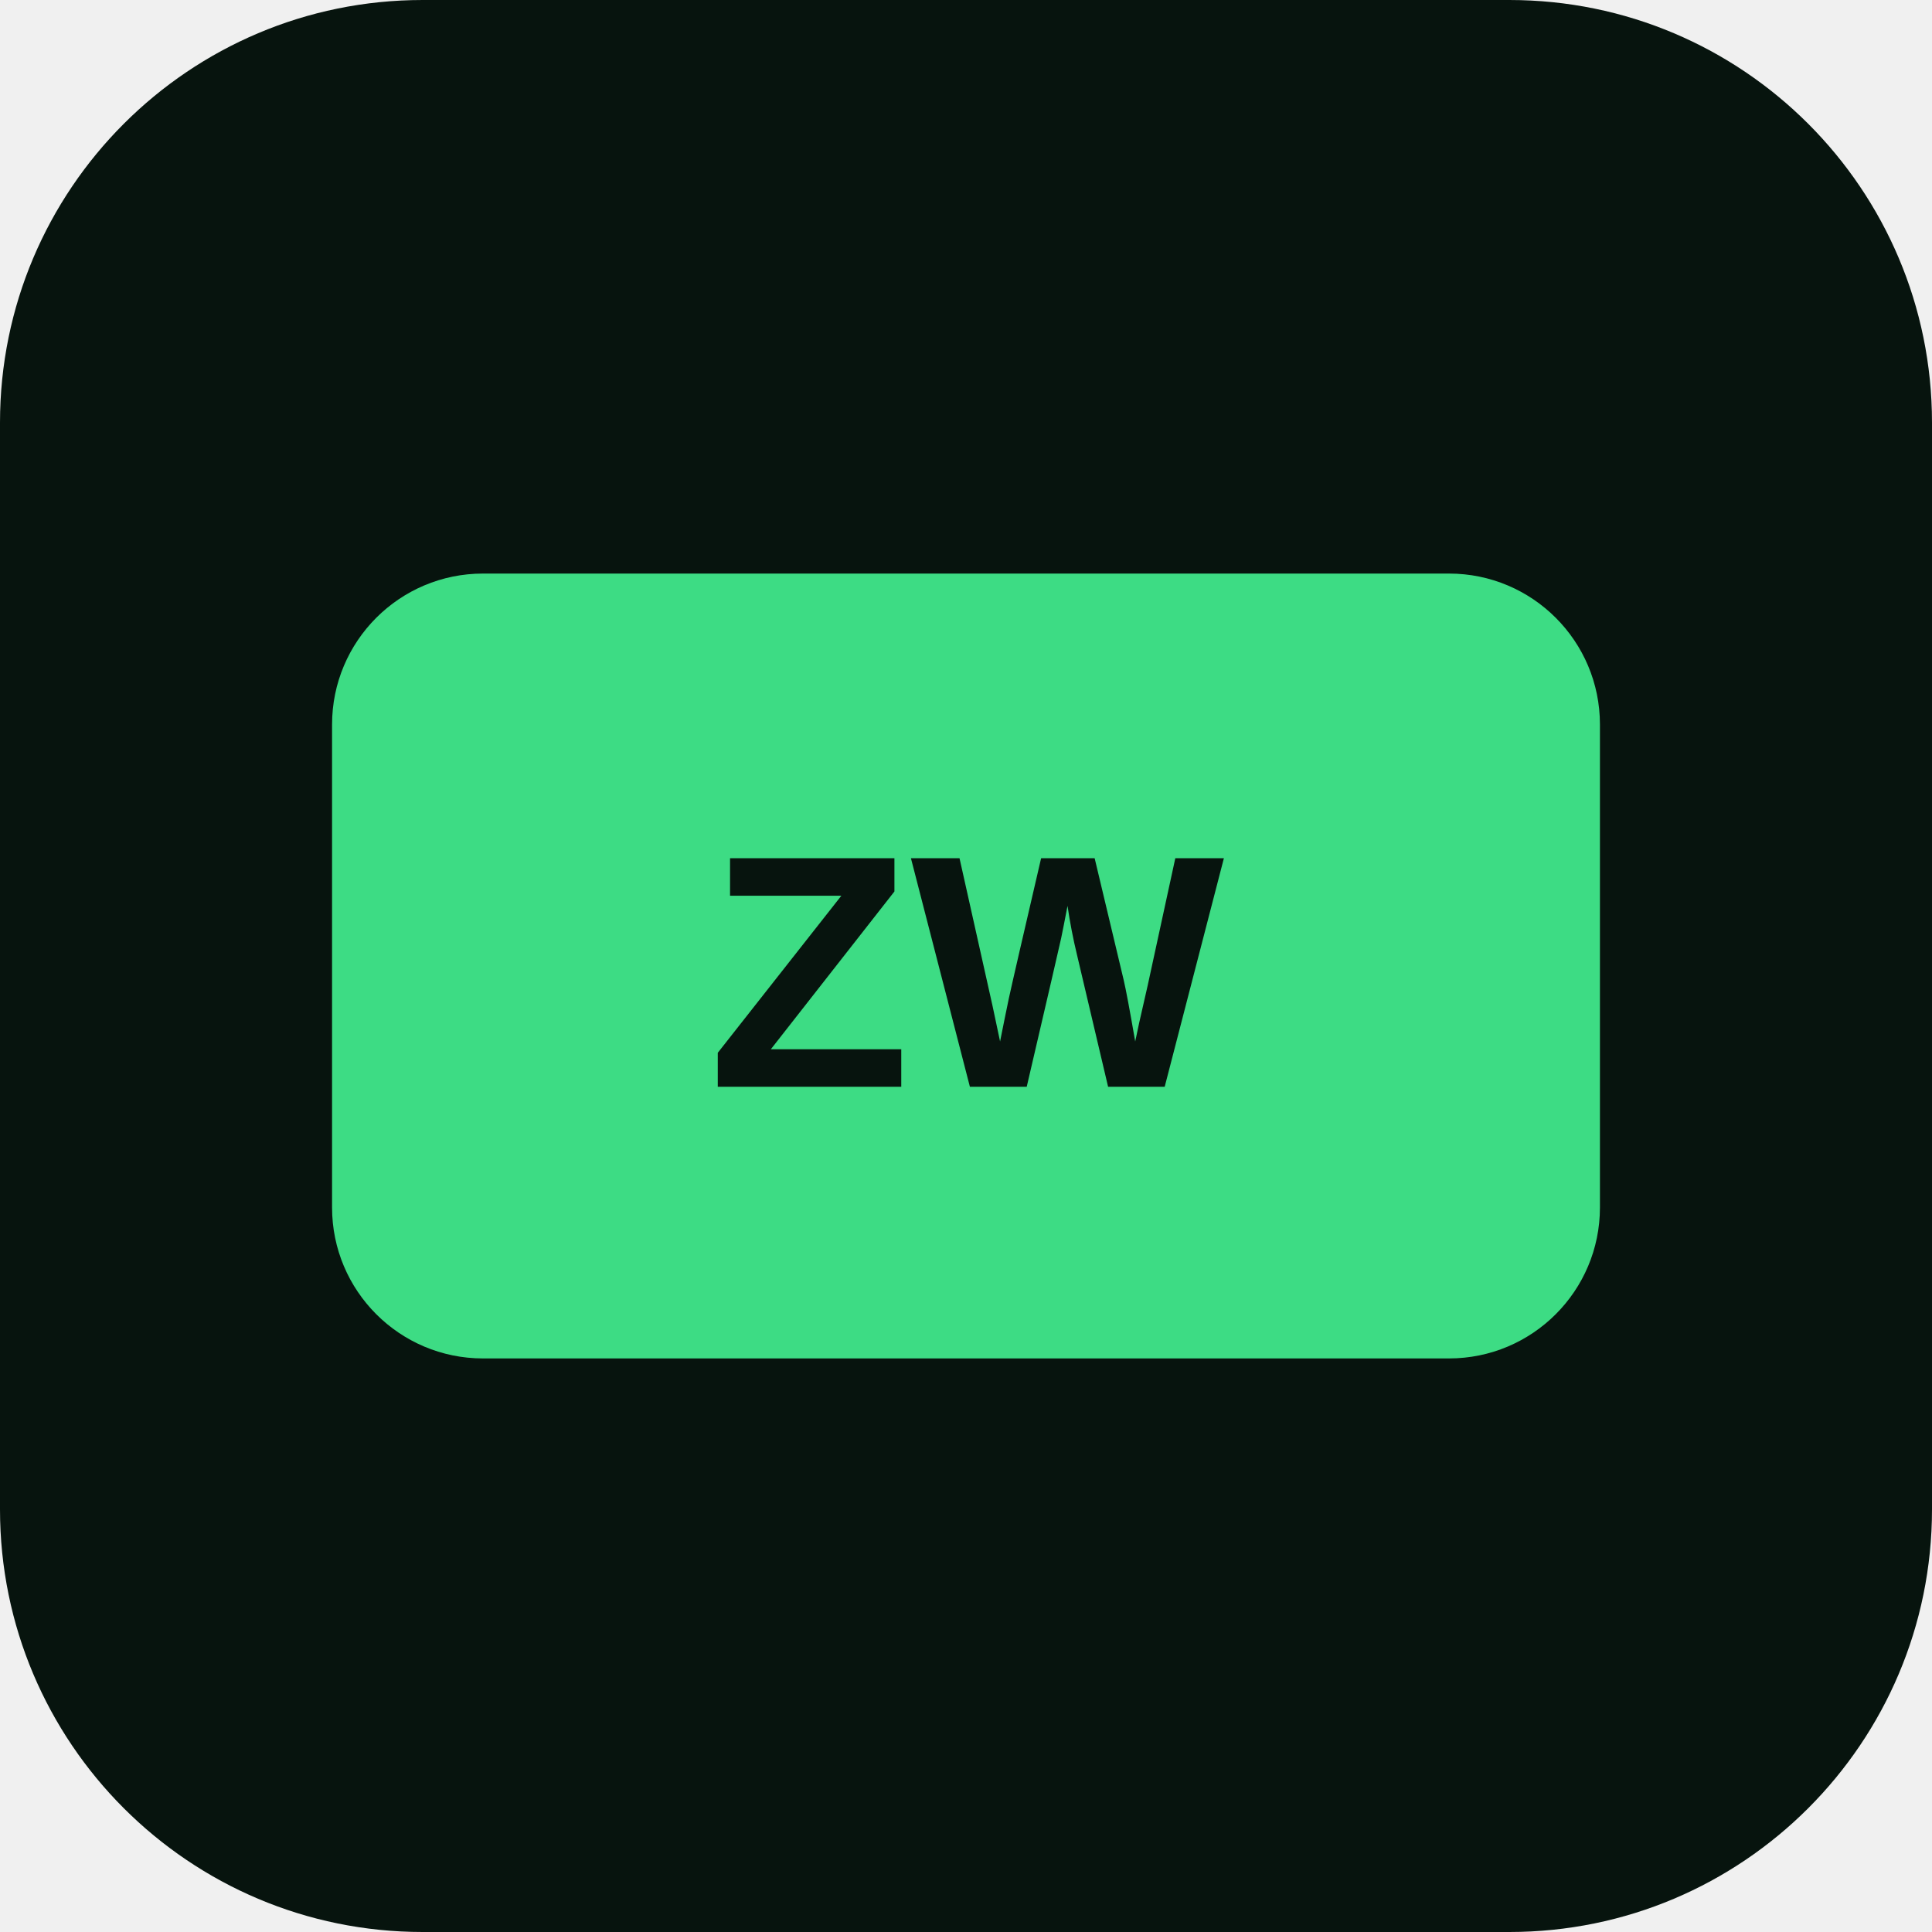
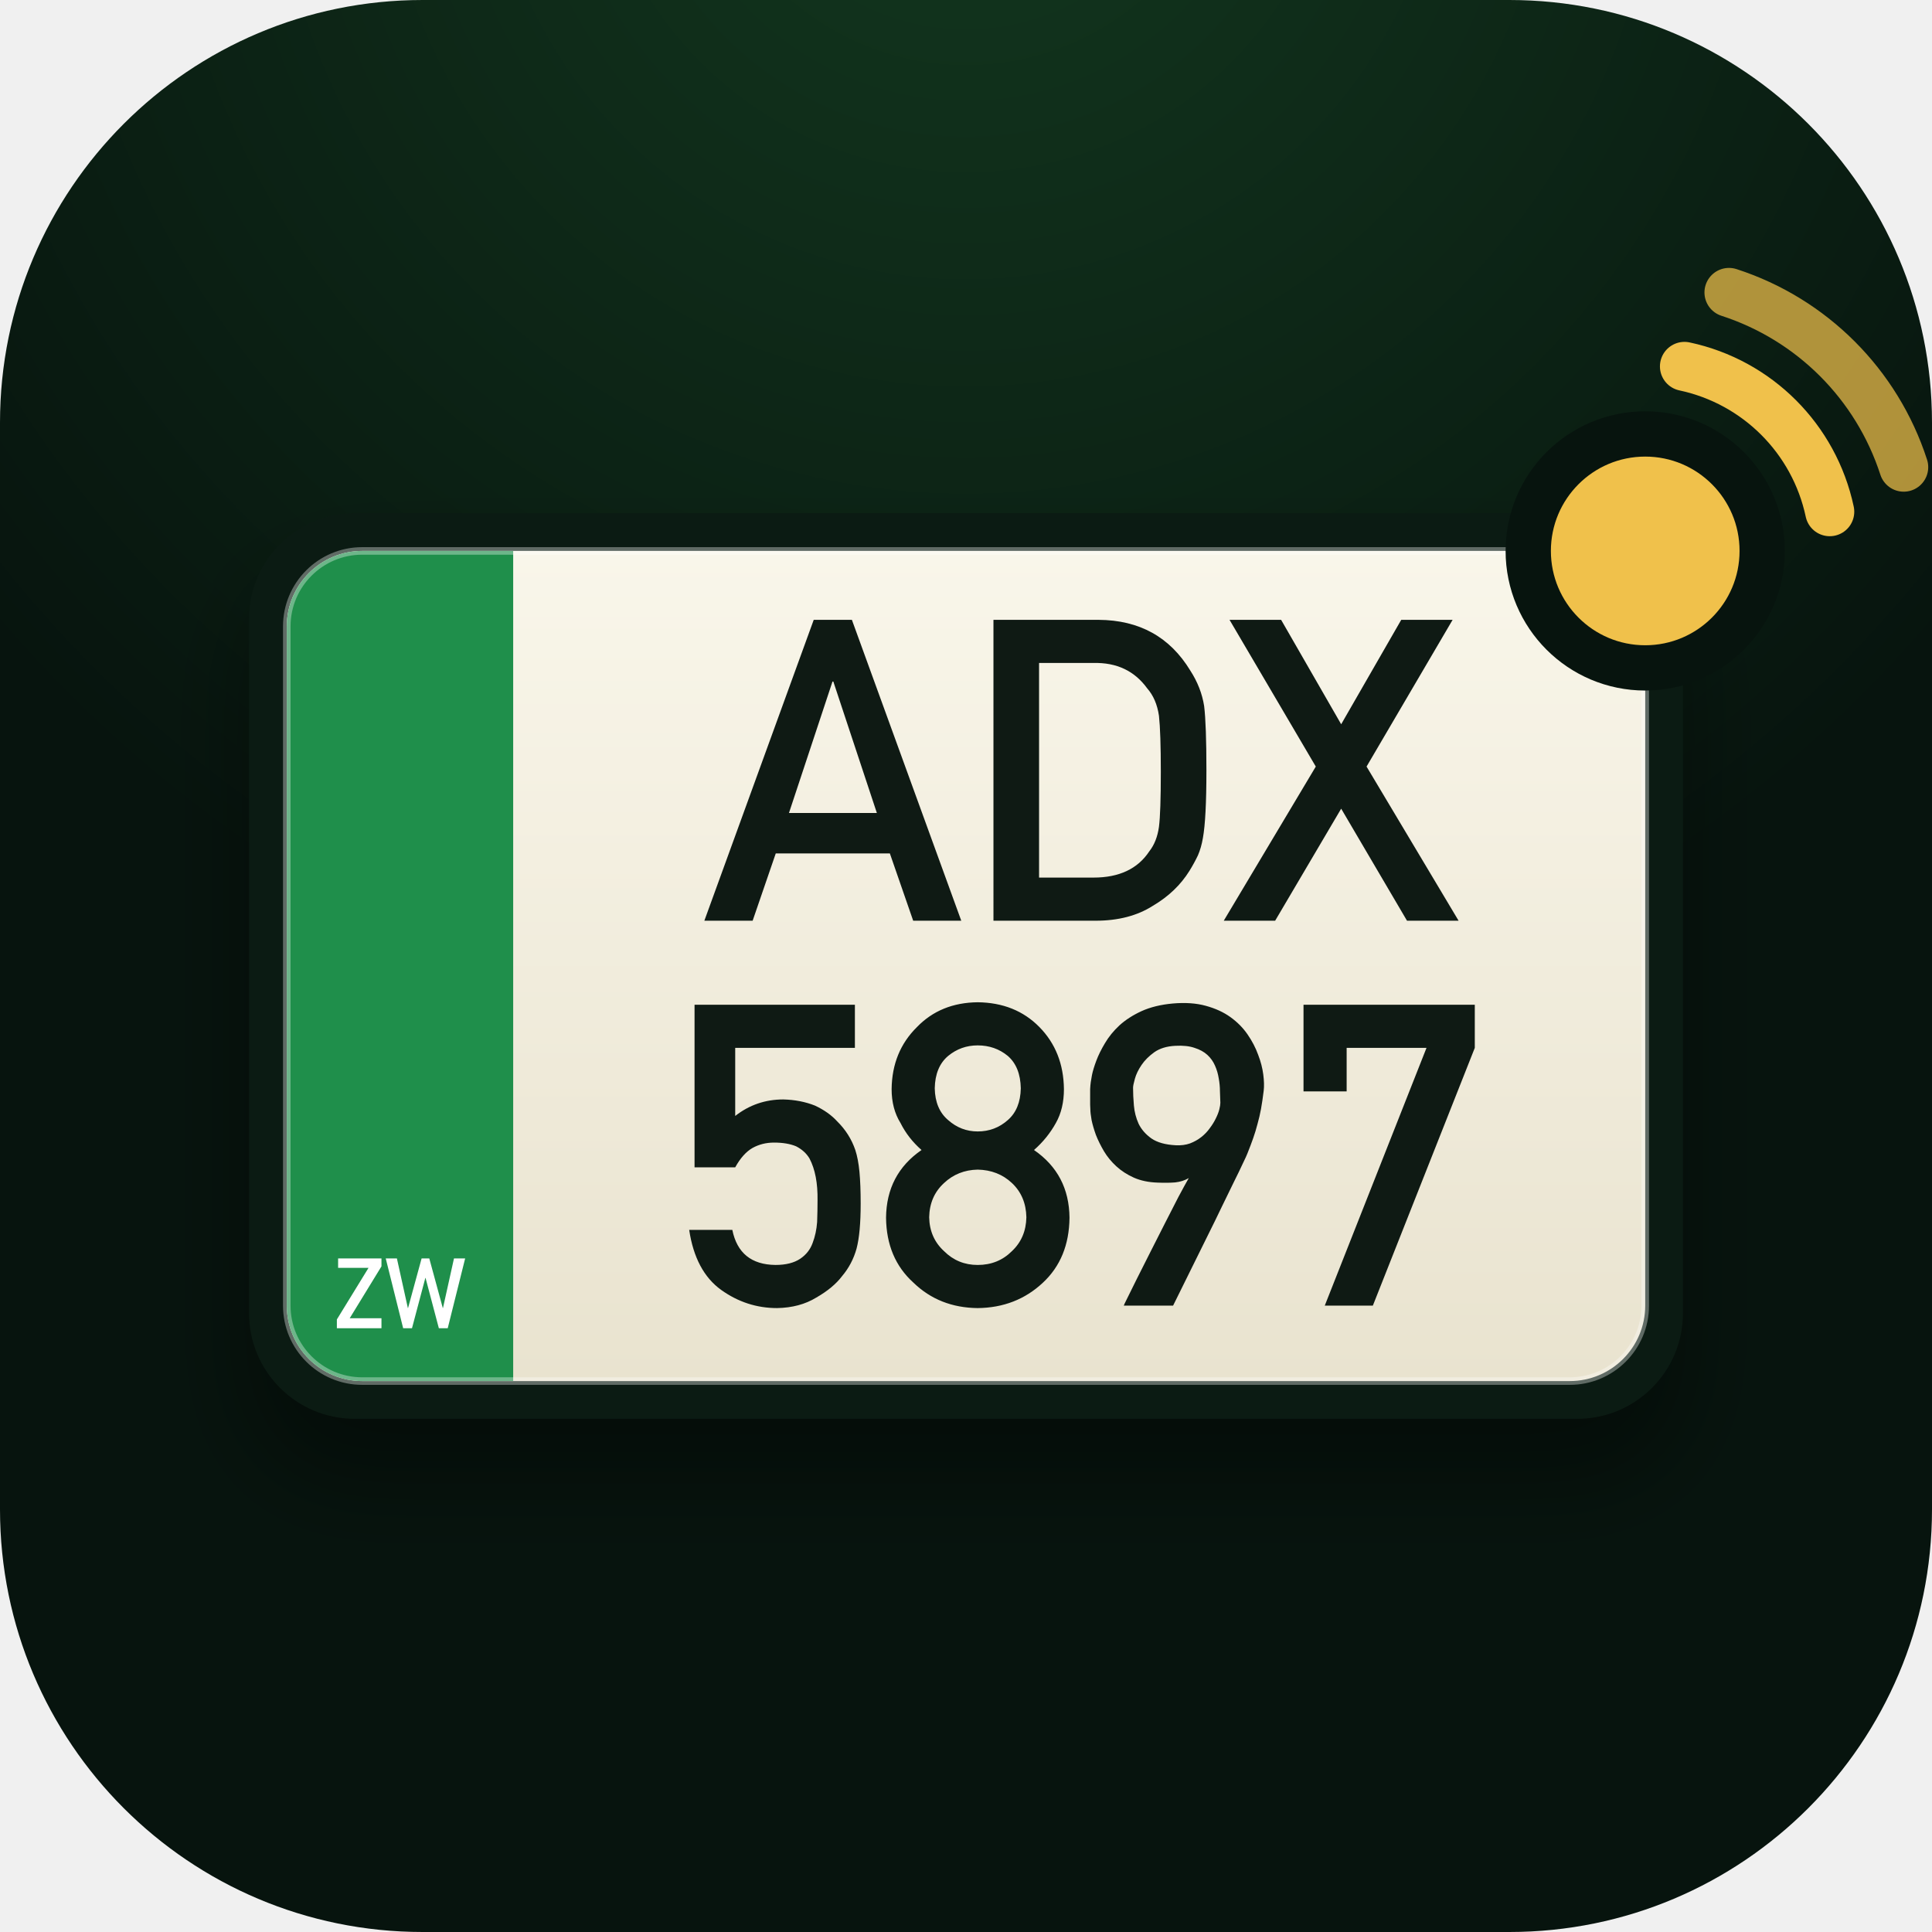
- <svg xmlns="http://www.w3.org/2000/svg" viewBox="0 0 128 128">
-   <rect width="128" height="128" rx="28" fill="#07140e" />
-   <rect x="22" y="38" width="84" height="52" rx="10" fill="#3ddc84" />
-   <text x="64" y="72" text-anchor="middle" font-size="22" font-family="Arial, sans-serif" font-weight="700" fill="#07140e">ZW</text>
+ <svg xmlns="http://www.w3.org/2000/svg" viewBox="0 0 512 512" width="512" height="512" version="1.1" id="svg14">
+   <defs id="defs5">
+     <radialGradient id="bg-fill" cx="50%" cy="-10%" r="120%">
+       <stop offset="0%" stop-color="#13381f" id="stop1" />
+       <stop offset="55%" stop-color="#07140e" id="stop2" />
+     </radialGradient>
+     <linearGradient id="face-fill" x1="0" y1="0" x2="0" y2="1">
+       <stop offset="0%" stop-color="#f9f6ea" id="stop3" />
+       <stop offset="100%" stop-color="#e9e3cf" id="stop4" />
+     </linearGradient>
+     <clipPath id="face">
+       <rect x="76" y="146" width="360" height="220" rx="20" id="rect4" />
+     </clipPath>
+     <clipPath id="tile">
+       <rect width="512" height="512" rx="112" id="rect5" />
+     </clipPath>
+     <filter id="shadow" x="-0.076" y="-0.12" width="1.152" height="1.24">
+       <feGaussianBlur stdDeviation="12" id="feGaussianBlur5" />
+     </filter>
+   </defs>
+   <g clip-path="url(#tile)" id="g14">
+     <rect width="512" height="512" rx="112" fill="url(#bg-fill)" id="rect6" />
+     <g transform="translate(256 256) scale(1) translate(-256 -256)" id="g13">
+       <rect x="66" y="152" width="380" height="240" rx="28" fill="#000" opacity="0.38" filter="url(#shadow)" id="rect7" />
+       <rect x="66" y="136" width="380" height="240" rx="28" fill="#0b1b13" id="rect8" />
+       <g clip-path="url(#face)" id="g12">
+         <rect x="76" y="146" width="360" height="220" fill="url(#face-fill)" id="rect9" />
+         <rect x="76" y="146" width="60" height="220" fill="#1f8f4b" id="rect10" />
+         <path d="m 89.274,352 h 11.819 v -2.653 h -8.417 l 8.417,-13.749 v -2.107 H 89.604 v 2.501 h 8.062 l -8.392,13.673 z m 17.57,0 h 2.336 l 3.542,-13.343 h 0.051 L 116.302,352 h 2.349 l 4.621,-18.51 h -2.958 l -2.92,13.152 h -0.051 l -3.58,-13.152 h -2.031 l -3.593,13.152 h -0.051 l -2.907,-13.152 h -2.958 z" id="text10" style="font-weight:700;font-size:26px;font-family:'DIN Alternate', 'DIN Condensed', 'Arial Narrow', Arial, sans-serif;text-anchor:middle;fill:#ffffff" aria-label="ZW" />
+         <path d="m 209.082,215.453 11.539,-34.836 h 0.219 l 11.539,34.836 z M 242.004,244 h 12.742 L 225.762,164.266 H 215.645 L 186.66,244 h 12.797 l 6.125,-17.828 h 30.242 z m 21.273,0 h 27.07 q 8.969,0 15.148,-3.938 6.234,-3.664 9.734,-9.297 1.312,-2.133 2.242,-4.102 0.875,-2.023 1.312,-4.594 0.93,-5.086 0.93,-17.938 0,-12.086 -0.602,-17.008 -0.766,-4.922 -3.664,-9.406 -8.094,-13.344 -24.281,-13.453 h -27.891 z m 12.086,-68.305 h 14.438 q 9.188,-0.219 14.219,6.727 2.461,2.789 3.117,7.273 0.492,4.484 0.492,14.875 0,10.664 -0.492,14.547 -0.547,3.938 -2.57,6.508 -4.594,6.945 -14.766,6.945 h -14.438 z m 80.062,38.609 L 372.871,244 h 13.672 l -24.391,-40.852 22.805,-38.883 h -13.617 l -15.914,27.672 v 0 L 339.512,164.266 H 325.84 L 348.699,203.148 324.309,244 h 13.617 l 17.5,-29.695 z" id="text11" style="font-weight:700;font-size:112px;font-family:'DIN Alternate', 'DIN Condensed', 'Arial Narrow', Arial, sans-serif;text-anchor:middle;fill:#0f1a14" aria-label="ADX" />
+         <path d="m 184.062,309.359 h 10.773 q 2.023,-3.664 4.594,-5.141 2.57,-1.422 5.688,-1.422 3.5,0 5.852,0.984 2.352,1.203 3.555,3.227 2.242,4.266 2.133,11.102 0,2.789 -0.109,5.742 -0.219,3.008 -1.203,5.578 -0.93,2.57 -3.281,4.156 -2.461,1.641 -6.562,1.641 -9.57,-0.109 -11.43,-9.297 h -11.43 q 1.641,10.992 8.477,15.914 6.727,4.812 14.82,4.812 6.016,-0.109 10.391,-2.789 4.484,-2.57 6.836,-5.688 2.68,-3.172 3.828,-7.273 1.094,-4.156 1.094,-11.922 0,-5.031 -0.328,-8.477 -0.328,-3.391 -1.094,-5.742 -1.477,-4.32 -4.812,-7.602 -2.242,-2.461 -5.852,-4.156 -3.828,-1.531 -8.422,-1.641 -7.164,0 -12.742,4.375 v 0 -18.047 h 31.719 V 266.266 H 184.062 Z m 63.656,-20.945 q 0.109,-5.688 3.555,-8.586 3.391,-2.789 7.82,-2.789 4.594,0 7.984,2.789 3.336,2.898 3.445,8.586 -0.109,5.523 -3.445,8.422 -3.391,3.008 -7.984,3.008 -4.43,0 -7.82,-3.008 -3.445,-2.898 -3.555,-8.422 z m -12.906,34.289 q 0.109,10.773 7.273,17.227 6.836,6.617 17.008,6.727 10.227,-0.109 17.281,-6.727 6.945,-6.453 7.055,-17.227 -0.109,-11.539 -9.406,-17.938 3.555,-3.117 5.797,-7.164 2.133,-3.773 2.133,-8.969 -0.109,-9.953 -6.508,-16.461 -6.344,-6.453 -16.352,-6.562 -9.844,0.109 -16.078,6.562 -6.617,6.508 -6.727,16.461 0,5.195 2.352,8.969 2.023,4.047 5.578,7.164 -9.297,6.398 -9.406,17.938 z m 11.43,-0.109 q 0.109,-5.578 3.938,-9.078 3.664,-3.445 8.914,-3.555 5.414,0.109 9.078,3.555 3.719,3.5 3.828,9.078 -0.109,5.469 -3.828,8.969 -3.664,3.664 -9.078,3.664 -5.25,0 -8.914,-3.664 -3.828,-3.5 -3.938,-8.969 z M 297.812,346 q -0.055,0 0.93,-1.969 0.984,-2.023 2.57,-5.195 1.586,-3.172 3.555,-7.055 1.969,-3.883 3.883,-7.656 1.914,-3.773 3.555,-6.945 1.695,-3.172 2.734,-4.977 -1.586,0.93 -3.609,1.148 -1.969,0.164 -4.594,0.055 -3.609,-0.109 -6.344,-1.312 -2.68,-1.203 -4.648,-3.008 -1.969,-1.805 -3.281,-3.992 -1.312,-2.242 -2.133,-4.32 -0.766,-2.133 -1.148,-3.938 -0.328,-1.859 -0.328,-2.898 0,-0.328 -0.055,-1.203 0,-0.875 0,-1.914 0,-1.094 0,-2.188 0.055,-1.094 0.164,-1.859 0.055,-0.383 0.328,-1.914 0.328,-1.586 1.148,-3.773 0.82,-2.188 2.297,-4.648 1.477,-2.516 3.828,-4.703 2.406,-2.188 5.852,-3.773 3.5,-1.586 8.258,-2.023 4.977,-0.438 8.75,0.602 3.828,1.039 6.562,3.008 2.734,1.969 4.539,4.594 1.805,2.625 2.789,5.359 1.039,2.68 1.367,5.25 0.328,2.516 0.109,4.32 -0.328,2.68 -0.711,4.812 -0.383,2.078 -0.93,3.992 -0.492,1.914 -1.148,3.773 -0.656,1.859 -1.531,4.047 -0.219,0.602 -1.203,2.625 -0.93,2.023 -2.406,4.977 -1.422,2.898 -3.172,6.508 -1.695,3.555 -3.5,7.164 Q 316.078,335.5 310.883,346 Z m 2.461,-57.75 q 0,2.133 0.219,4.703 0.219,2.57 1.258,4.867 1.094,2.242 3.391,3.883 2.297,1.586 6.453,1.805 2.078,0.109 3.773,-0.492 1.695,-0.656 3.008,-1.695 1.312,-1.039 2.242,-2.352 0.984,-1.312 1.586,-2.57 0.656,-1.312 0.93,-2.406 0.273,-1.094 0.273,-1.75 -0.055,-1.367 -0.109,-3.062 0,-1.695 -0.328,-3.445 -0.273,-1.75 -0.984,-3.336 -0.711,-1.641 -2.023,-2.844 -1.312,-1.203 -3.391,-1.859 -2.023,-0.711 -5.086,-0.547 -3.391,0.164 -5.578,1.695 -2.133,1.531 -3.391,3.391 -1.258,1.859 -1.75,3.609 -0.492,1.75 -0.492,2.406 z m 45.172,0.984 H 356.875 v -11.539 h 21.164 L 351.078,346 h 12.742 l 27.016,-68.305 v -11.43 h -45.391 z" id="text12" style="font-weight:700;font-size:112px;font-family:'DIN Alternate', 'DIN Condensed', 'Arial Narrow', Arial, sans-serif;text-anchor:middle;fill:#0f1a14" aria-label="5897" />
+       </g>
+       <rect x="76" y="146" width="360" height="220" rx="20" fill="none" stroke="#ffffff" stroke-opacity="0.35" stroke-width="2" id="rect12" />
+       <path d="M 484.9 135.6 A 50 50 0 0 0 446.4 97.1" fill="none" stroke="#f0c14b" stroke-width="13" stroke-linecap="round" id="path12" />
+       <path d="M 504.5 123.8 A 72 72 0 0 0 458.2 77.5" fill="none" stroke="#f0c14b" stroke-width="13" stroke-linecap="round" opacity="0.72" id="path13" />
+       <circle cx="436" cy="146" r="31" fill="#f0c14b" stroke="#07140e" stroke-width="12" id="circle13" />
+     </g>
+   </g>
</svg>
